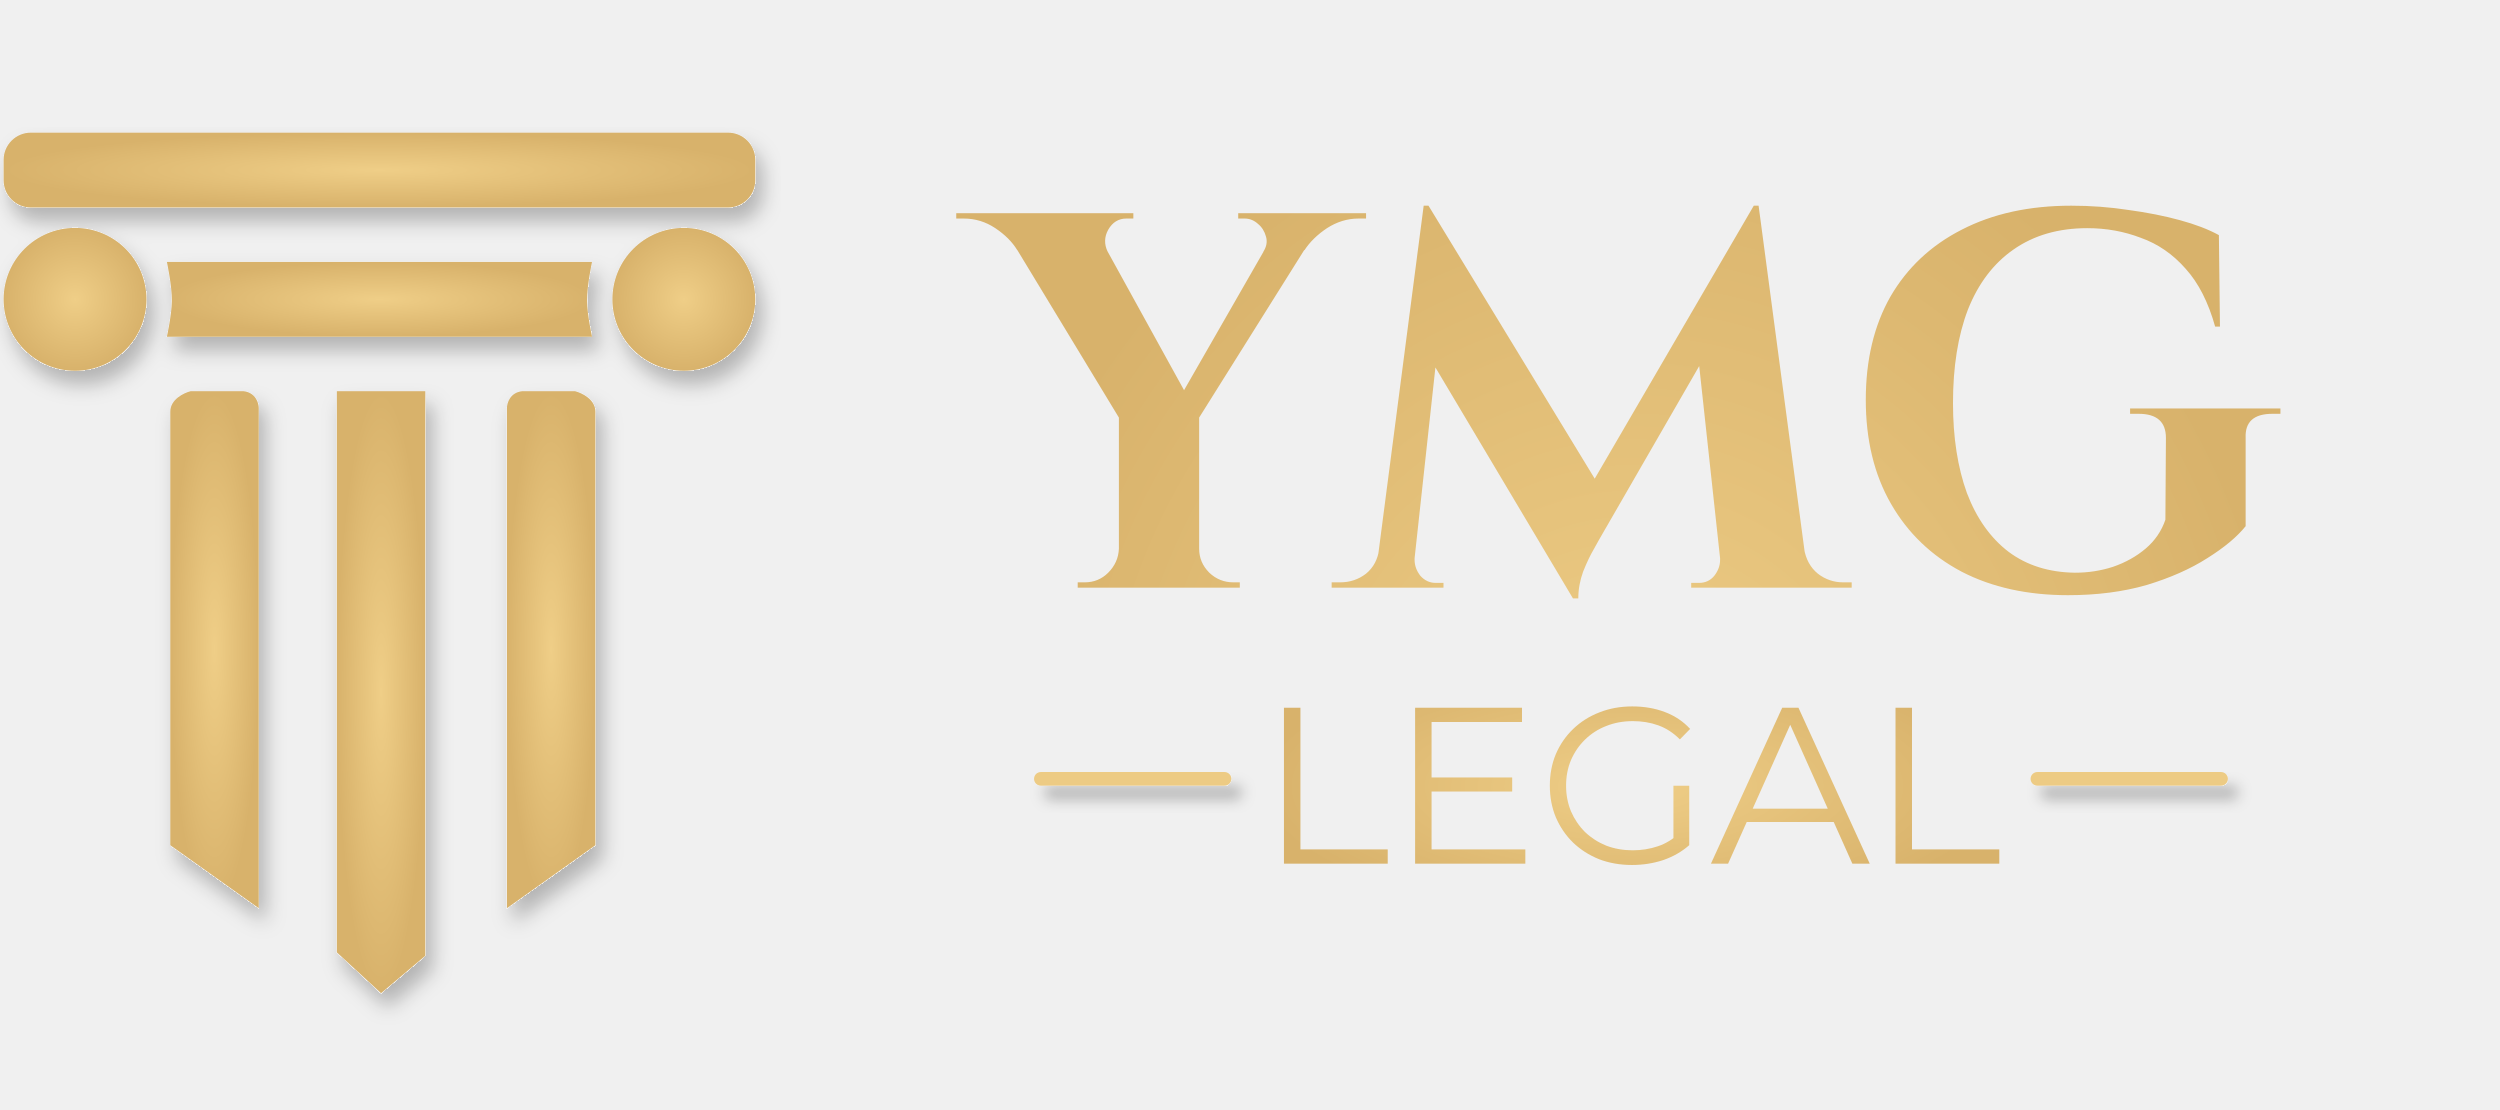
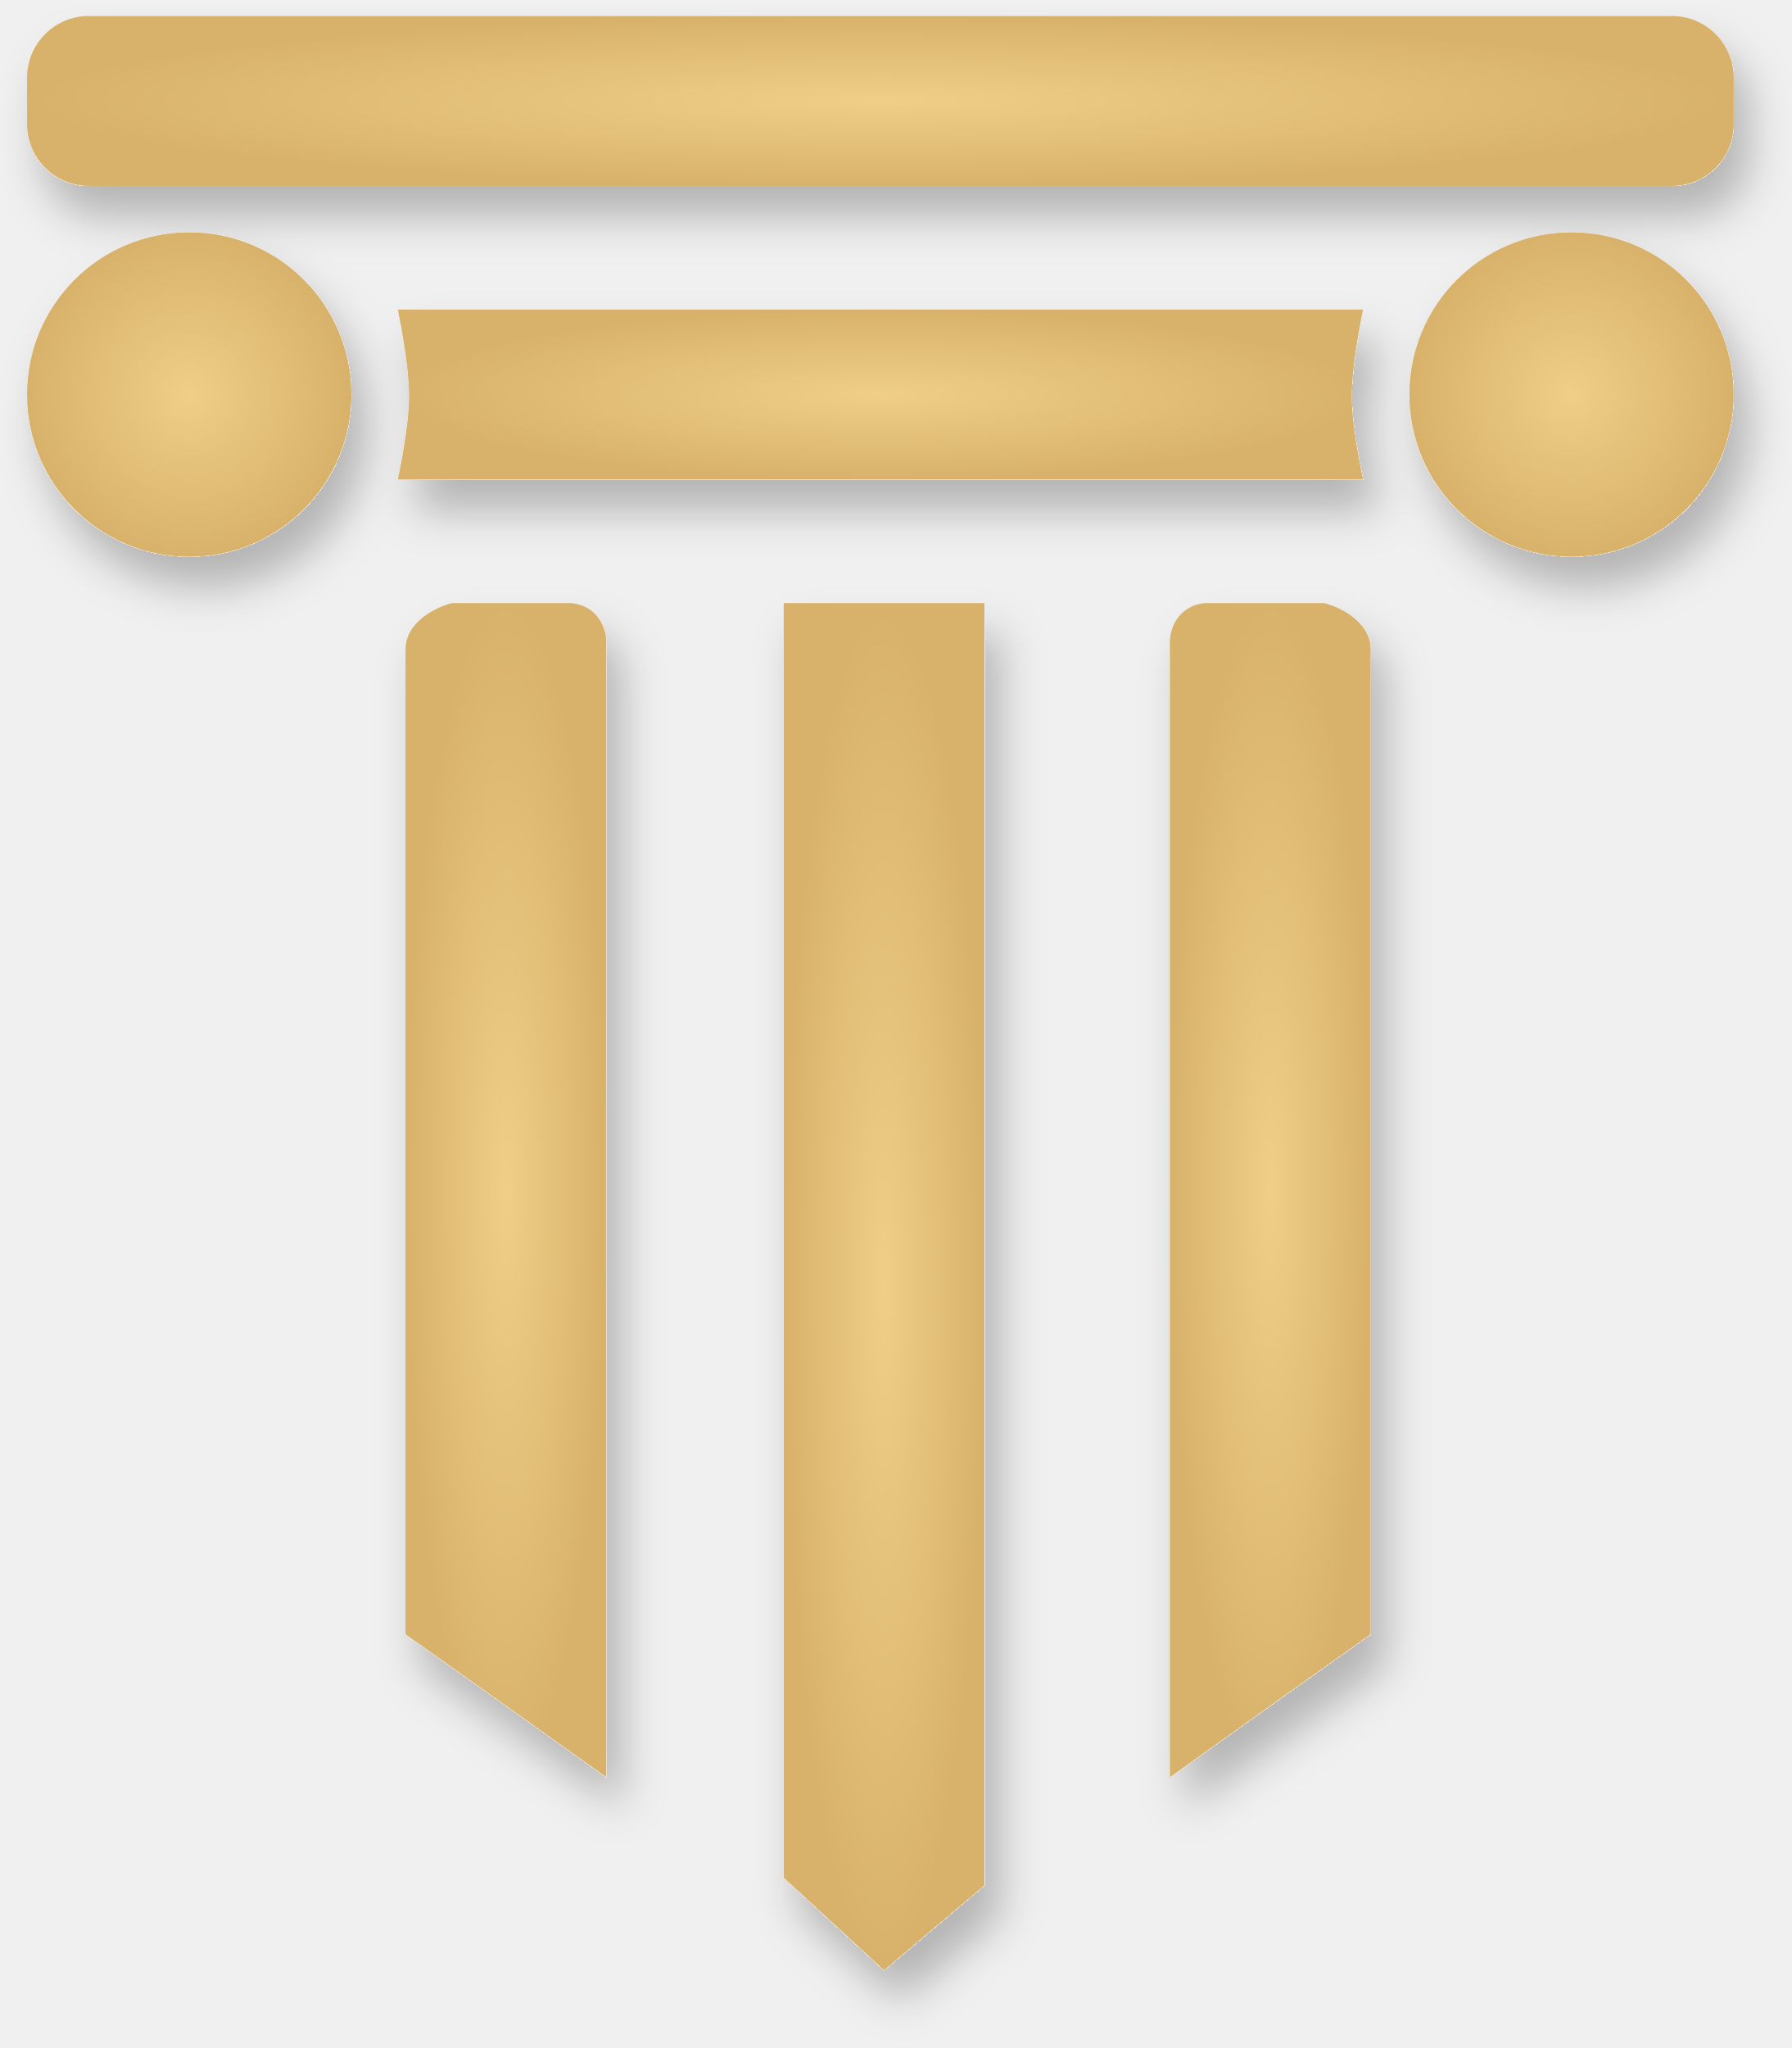
- <svg xmlns="http://www.w3.org/2000/svg" width="178" height="79" viewBox="0 0 178 79" fill="none">
-   <g clip-path="url(#clip0_1692_2094)">
-     <g filter="url(#filter0_d_1692_2094)">
-       <rect x="0.258" y="9.445" width="53.517" height="5.327" rx="1.937" fill="url(#paint0_radial_1692_2094)" />
-       <path d="M42.152 18.648C42.151 18.656 41.786 20.344 41.799 21.434C41.811 22.423 42.147 23.95 42.152 23.976H11.883C11.889 23.95 12.224 22.423 12.236 21.434C12.249 20.344 11.884 18.656 11.883 18.648H42.152Z" fill="url(#paint1_radial_1692_2094)" />
-       <circle cx="5.085" cy="5.085" r="5.085" transform="matrix(-1 0 0 1 53.7734 16.2266)" fill="url(#paint2_radial_1692_2094)" />
-       <circle cx="5.343" cy="21.312" r="5.085" fill="url(#paint3_radial_1692_2094)" />
-       <path d="M36.094 29.062V64.66L42.39 60.18V29.305C42.39 28.433 41.421 27.973 40.937 27.852H37.184C36.312 27.948 36.094 28.699 36.094 29.062Z" fill="url(#paint4_radial_1692_2094)" />
-       <path d="M18.422 29.062V64.66L12.126 60.18V29.305C12.126 28.433 13.094 27.973 13.579 27.852H17.332C18.204 27.948 18.422 28.699 18.422 29.062Z" fill="url(#paint5_radial_1692_2094)" />
-       <path d="M23.984 27.852V29.547V67.808L27.132 70.713L30.28 68.05V27.852H23.984Z" fill="url(#paint6_radial_1692_2094)" />
-     </g>
-     <path d="M77.379 15.217L85.189 29.387L79.779 29.921L70.865 15.217H77.379ZM85.379 29.578V41.844H79.665V29.578H85.379ZM91.512 15.217H94.483L84.998 30.34L83.055 29.959L91.512 15.217ZM89.95 17.921C90.179 17.566 90.242 17.21 90.141 16.855C90.039 16.474 89.849 16.169 89.569 15.941C89.29 15.687 88.972 15.56 88.617 15.56C88.617 15.56 88.541 15.56 88.388 15.56C88.236 15.56 88.16 15.56 88.16 15.56V15.179H97.264V15.56H96.731C95.943 15.56 95.194 15.788 94.483 16.245C93.797 16.702 93.264 17.223 92.883 17.807L89.95 17.921ZM78.865 17.921L72.427 17.807C72.072 17.223 71.551 16.702 70.865 16.245C70.18 15.788 69.431 15.56 68.618 15.56H68.085V15.179H80.694V15.56C80.694 15.56 80.605 15.56 80.427 15.56C80.275 15.56 80.198 15.56 80.198 15.56C79.64 15.56 79.208 15.826 78.903 16.36C78.624 16.867 78.611 17.388 78.865 17.921ZM79.779 39.063V41.844H76.732V41.463C76.732 41.463 76.808 41.463 76.96 41.463C77.113 41.463 77.202 41.463 77.227 41.463C77.887 41.463 78.446 41.234 78.903 40.777C79.386 40.295 79.64 39.723 79.665 39.063H79.779ZM85.265 39.063H85.379C85.379 39.723 85.62 40.295 86.103 40.777C86.585 41.234 87.157 41.463 87.817 41.463C87.817 41.463 87.893 41.463 88.046 41.463C88.198 41.463 88.274 41.463 88.274 41.463V41.844H85.265V39.063ZM124.869 14.645L125.174 18.797L113.861 38.415C113.861 38.415 113.734 38.644 113.48 39.101C113.226 39.533 112.972 40.066 112.718 40.701C112.489 41.336 112.375 41.971 112.375 42.606H111.994L110.508 39.291L124.869 14.645ZM99.042 39.063V41.844H94.814V41.463C94.84 41.463 94.954 41.463 95.157 41.463C95.335 41.463 95.424 41.463 95.424 41.463C96.109 41.463 96.719 41.26 97.252 40.853C97.785 40.422 98.103 39.825 98.204 39.063H99.042ZM100.719 39.672C100.719 39.698 100.719 39.723 100.719 39.749C100.719 39.774 100.719 39.812 100.719 39.863C100.719 40.269 100.858 40.65 101.138 41.006C101.442 41.336 101.798 41.501 102.204 41.501H102.776V41.844H100.452V39.672H100.719ZM101.366 14.645H101.709L103.042 18.455L100.49 41.844H97.823L101.366 14.645ZM101.709 14.645L114.165 35.101L111.994 42.606L100.719 23.673L101.709 14.645ZM125.212 14.645L128.831 41.844H122.698L120.794 24.321L124.869 14.645H125.212ZM127.65 39.063H128.45C128.577 39.825 128.907 40.422 129.441 40.853C129.974 41.26 130.571 41.463 131.231 41.463C131.231 41.463 131.333 41.463 131.536 41.463C131.739 41.463 131.84 41.463 131.84 41.463V41.844H127.65V39.063ZM122.47 39.672H122.736V41.844H120.413V41.501H120.984C121.416 41.501 121.771 41.336 122.051 41.006C122.33 40.65 122.47 40.269 122.47 39.863C122.47 39.812 122.47 39.774 122.47 39.749C122.47 39.723 122.47 39.698 122.47 39.672ZM159.89 31.178V37.463C159.28 38.225 158.366 38.987 157.147 39.749C155.953 40.511 154.519 41.145 152.842 41.653C151.166 42.136 149.3 42.377 147.243 42.377C144.348 42.377 141.821 41.818 139.662 40.701C137.504 39.558 135.828 37.946 134.634 35.863C133.44 33.781 132.844 31.317 132.844 28.473C132.844 25.629 133.428 23.178 134.596 21.121C135.79 19.064 137.478 17.477 139.662 16.36C141.872 15.217 144.475 14.645 147.471 14.645C148.868 14.645 150.227 14.747 151.547 14.95C152.868 15.128 154.087 15.369 155.204 15.674C156.322 15.979 157.249 16.334 157.985 16.741L158.061 23.254H157.718C157.236 21.527 156.538 20.156 155.623 19.14C154.709 18.099 153.642 17.363 152.423 16.931C151.23 16.474 149.96 16.245 148.614 16.245C146.557 16.245 144.805 16.753 143.357 17.769C141.935 18.759 140.856 20.181 140.119 22.035C139.408 23.889 139.053 26.111 139.053 28.702C139.053 31.14 139.383 33.273 140.043 35.101C140.729 36.904 141.719 38.301 143.014 39.291C144.31 40.257 145.884 40.752 147.738 40.777C148.678 40.777 149.579 40.638 150.443 40.358C151.331 40.053 152.106 39.622 152.766 39.063C153.427 38.504 153.896 37.819 154.176 37.006L154.214 31.178C154.214 30.035 153.566 29.463 152.271 29.463H151.662V29.083H162.366V29.463H161.794C160.474 29.463 159.839 30.035 159.89 31.178Z" fill="url(#paint7_radial_1692_2094)" />
-     <path d="M91.417 61.492V50.392H92.59V60.477H98.806V61.492H91.417ZM100.755 61.492V50.392H108.366V51.407H101.928V60.477H108.604V61.492H100.755ZM101.801 56.355V55.356H107.668V56.355H101.801ZM116.199 61.587C115.353 61.587 114.571 61.45 113.852 61.175C113.144 60.89 112.525 60.493 111.997 59.986C111.479 59.478 111.072 58.881 110.776 58.194C110.49 57.507 110.348 56.756 110.348 55.942C110.348 55.128 110.49 54.378 110.776 53.691C111.072 53.004 111.484 52.406 112.013 51.899C112.541 51.392 113.16 51 113.868 50.725C114.587 50.44 115.369 50.297 116.215 50.297C117.06 50.297 117.832 50.429 118.53 50.694C119.238 50.958 119.841 51.36 120.337 51.899L119.608 52.644C119.143 52.179 118.63 51.846 118.07 51.645C117.51 51.444 116.907 51.344 116.262 51.344C115.575 51.344 114.941 51.46 114.359 51.693C113.789 51.915 113.286 52.237 112.853 52.66C112.43 53.072 112.097 53.559 111.854 54.119C111.622 54.669 111.505 55.276 111.505 55.942C111.505 56.598 111.622 57.206 111.854 57.766C112.097 58.326 112.43 58.818 112.853 59.24C113.286 59.653 113.789 59.975 114.359 60.208C114.941 60.43 115.57 60.541 116.246 60.541C116.881 60.541 117.478 60.446 118.038 60.255C118.609 60.065 119.132 59.743 119.608 59.288L120.274 60.176C119.745 60.641 119.127 60.995 118.419 61.239C117.711 61.471 116.971 61.587 116.199 61.587ZM120.274 60.176L119.148 60.033V55.942H120.274V60.176ZM121.819 61.492L126.893 50.392H128.051L133.125 61.492H131.888L127.226 51.074H127.702L123.04 61.492H121.819ZM123.817 58.527L124.166 57.576H130.62L130.968 58.527H123.817ZM134.961 61.492V50.392H136.134V60.477H142.35V61.492H134.961Z" fill="url(#paint8_radial_1692_2094)" />
-     <g filter="url(#filter1_d_1692_2094)">
-       <line x1="74.109" y1="55.453" x2="87.186" y2="55.453" stroke="#EDCB84" stroke-width="0.969" stroke-linecap="round" />
-     </g>
-     <g filter="url(#filter2_d_1692_2094)">
-       <line x1="145.062" y1="55.453" x2="158.139" y2="55.453" stroke="#EDCB84" stroke-width="0.969" stroke-linecap="round" />
-     </g>
+ <svg xmlns="http://www.w3.org/2000/svg" width="56" height="64" viewBox="-0.59 9.082 56.179 63.929" fill="none">
+   <g filter="url(#filter0_d_1692_2094)">
+     <rect x="0.258" y="9.445" width="53.517" height="5.327" rx="1.937" fill="url(#paint0_radial_1692_2094)" />
+     <path d="M42.152 18.648C42.151 18.656 41.786 20.344 41.799 21.434C41.811 22.423 42.147 23.95 42.152 23.976H11.883C11.889 23.95 12.224 22.423 12.236 21.434C12.249 20.344 11.884 18.656 11.883 18.648H42.152Z" fill="url(#paint1_radial_1692_2094)" />
+     <circle cx="5.085" cy="5.085" r="5.085" transform="matrix(-1 0 0 1 53.7734 16.2266)" fill="url(#paint2_radial_1692_2094)" />
+     <circle cx="5.343" cy="21.312" r="5.085" fill="url(#paint3_radial_1692_2094)" />
+     <path d="M36.094 29.062V64.66L42.39 60.18V29.305C42.39 28.433 41.421 27.973 40.937 27.852H37.184C36.312 27.948 36.094 28.699 36.094 29.062Z" fill="url(#paint4_radial_1692_2094)" />
+     <path d="M18.422 29.062V64.66L12.126 60.18V29.305C12.126 28.433 13.094 27.973 13.579 27.852H17.332C18.204 27.948 18.422 28.699 18.422 29.062Z" fill="url(#paint5_radial_1692_2094)" />
+     <path d="M23.984 27.852V29.547V67.808L27.132 70.713L30.28 68.05V27.852H23.984Z" fill="url(#paint6_radial_1692_2094)" />
  </g>
  <defs>
    <filter id="filter0_d_1692_2094" x="-0.59" y="9.082" width="56.179" height="63.929" filterUnits="userSpaceOnUse" color-interpolation-filters="sRGB">
      <feFlood flood-opacity="0" result="BackgroundImageFix" />
      <feColorMatrix in="SourceAlpha" type="matrix" values="0 0 0 0 0 0 0 0 0 0 0 0 0 0 0 0 0 0 127 0" result="hardAlpha" />
      <feOffset dx="0.484" dy="0.969" />
      <feGaussianBlur stdDeviation="0.666" />
-       <feComposite in2="hardAlpha" operator="out" />
-       <feColorMatrix type="matrix" values="0 0 0 0 0 0 0 0 0 0 0 0 0 0 0 0 0 0 0.25 0" />
-       <feBlend mode="normal" in2="BackgroundImageFix" result="effect1_dropShadow_1692_2094" />
-       <feBlend mode="normal" in="SourceGraphic" in2="effect1_dropShadow_1692_2094" result="shape" />
-     </filter>
-     <filter id="filter1_d_1692_2094" x="73.383" y="54.969" width="15.984" height="2.906" filterUnits="userSpaceOnUse" color-interpolation-filters="sRGB">
-       <feFlood flood-opacity="0" result="BackgroundImageFix" />
-       <feColorMatrix in="SourceAlpha" type="matrix" values="0 0 0 0 0 0 0 0 0 0 0 0 0 0 0 0 0 0 127 0" result="hardAlpha" />
-       <feOffset dx="0.726" dy="0.969" />
-       <feGaussianBlur stdDeviation="0.484" />
-       <feComposite in2="hardAlpha" operator="out" />
-       <feColorMatrix type="matrix" values="0 0 0 0 0 0 0 0 0 0 0 0 0 0 0 0 0 0 0.25 0" />
-       <feBlend mode="normal" in2="BackgroundImageFix" result="effect1_dropShadow_1692_2094" />
-       <feBlend mode="normal" in="SourceGraphic" in2="effect1_dropShadow_1692_2094" result="shape" />
-     </filter>
-     <filter id="filter2_d_1692_2094" x="144.336" y="54.969" width="15.984" height="2.906" filterUnits="userSpaceOnUse" color-interpolation-filters="sRGB">
-       <feFlood flood-opacity="0" result="BackgroundImageFix" />
-       <feColorMatrix in="SourceAlpha" type="matrix" values="0 0 0 0 0 0 0 0 0 0 0 0 0 0 0 0 0 0 127 0" result="hardAlpha" />
-       <feOffset dx="0.726" dy="0.969" />
-       <feGaussianBlur stdDeviation="0.484" />
      <feComposite in2="hardAlpha" operator="out" />
      <feColorMatrix type="matrix" values="0 0 0 0 0 0 0 0 0 0 0 0 0 0 0 0 0 0 0.25 0" />
      <feBlend mode="normal" in2="BackgroundImageFix" result="effect1_dropShadow_1692_2094" />
      <feBlend mode="normal" in="SourceGraphic" in2="effect1_dropShadow_1692_2094" result="shape" />
    </filter>
    <radialGradient id="paint0_radial_1692_2094" cx="0" cy="0" r="1" gradientUnits="userSpaceOnUse" gradientTransform="translate(27.0163 12.1091) scale(26.7585 2.66374)">
      <stop stop-color="#EFCE87" />
      <stop offset="1" stop-color="#D8B26B" />
    </radialGradient>
    <radialGradient id="paint1_radial_1692_2094" cx="0" cy="0" r="1" gradientUnits="userSpaceOnUse" gradientTransform="translate(27.0176 21.312) scale(15.1348 2.66357)">
      <stop stop-color="#EFCE87" />
      <stop offset="1" stop-color="#D8B26B" />
    </radialGradient>
    <radialGradient id="paint2_radial_1692_2094" cx="0" cy="0" r="1" gradientUnits="userSpaceOnUse" gradientTransform="translate(5.08532 5.08532) scale(5.08532)">
      <stop stop-color="#EFCE87" />
      <stop offset="1" stop-color="#D8B26B" />
    </radialGradient>
    <radialGradient id="paint3_radial_1692_2094" cx="0" cy="0" r="1" gradientUnits="userSpaceOnUse" gradientTransform="translate(5.34313 21.3119) scale(5.08532)">
      <stop stop-color="#EFCE87" />
      <stop offset="1" stop-color="#D8B26B" />
    </radialGradient>
    <radialGradient id="paint4_radial_1692_2094" cx="0" cy="0" r="1" gradientUnits="userSpaceOnUse" gradientTransform="translate(39.2418 46.2556) scale(3.14806 18.404)">
      <stop stop-color="#EFCE87" />
      <stop offset="1" stop-color="#D8B26B" />
    </radialGradient>
    <radialGradient id="paint5_radial_1692_2094" cx="0" cy="0" r="1" gradientUnits="userSpaceOnUse" gradientTransform="translate(15.2738 46.2556) rotate(180) scale(3.14806 18.404)">
      <stop stop-color="#EFCE87" />
      <stop offset="1" stop-color="#D8B26B" />
    </radialGradient>
    <radialGradient id="paint6_radial_1692_2094" cx="0" cy="0" r="1" gradientUnits="userSpaceOnUse" gradientTransform="translate(27.1324 49.2826) scale(3.14806 21.431)">
      <stop stop-color="#EFCE87" />
      <stop offset="1" stop-color="#D8B26B" />
    </radialGradient>
-     <radialGradient id="paint7_radial_1692_2094" cx="0" cy="0" r="1" gradientUnits="userSpaceOnUse" gradientTransform="translate(116.266 55.8438) scale(47 51)">
-       <stop stop-color="#EFCE87" />
-       <stop offset="1" stop-color="#D8B26B" />
-     </radialGradient>
-     <radialGradient id="paint8_radial_1692_2094" cx="0" cy="0" r="1" gradientUnits="userSpaceOnUse" gradientTransform="translate(116.109 55.9922) scale(26.5 9.5)">
-       <stop stop-color="#EFCE87" />
-       <stop offset="1" stop-color="#D8B26B" />
-     </radialGradient>
-     <clipPath id="clip0_1692_2094">
-       <rect width="178" height="79" fill="white" />
-     </clipPath>
  </defs>
</svg>
